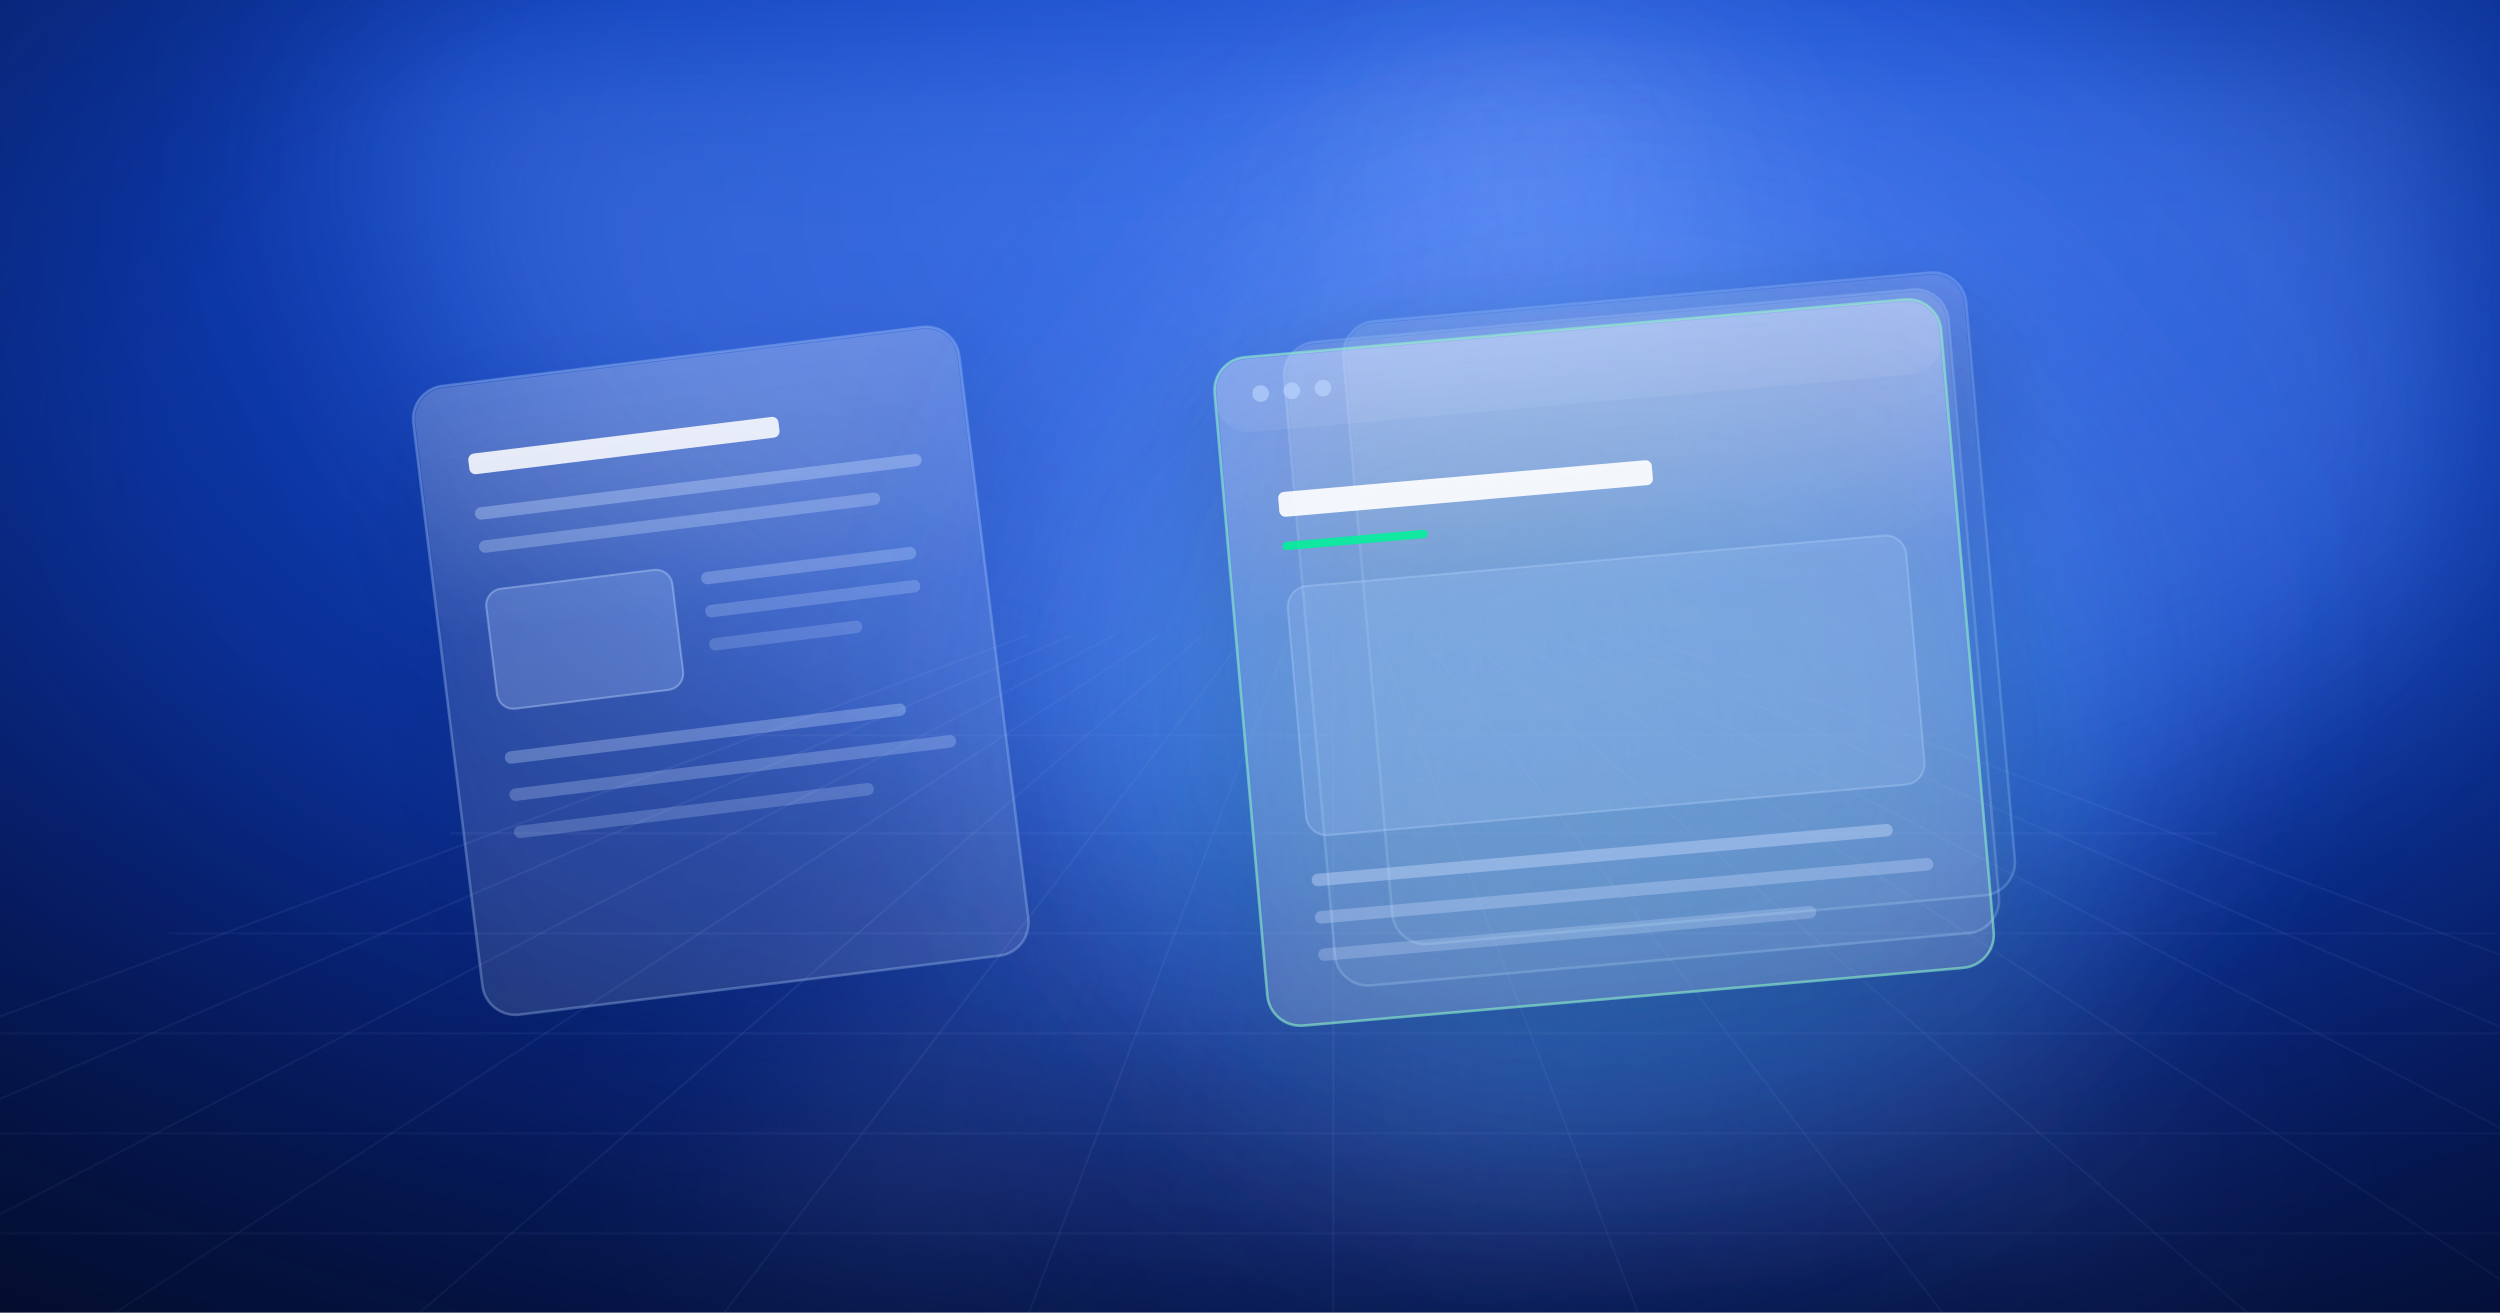
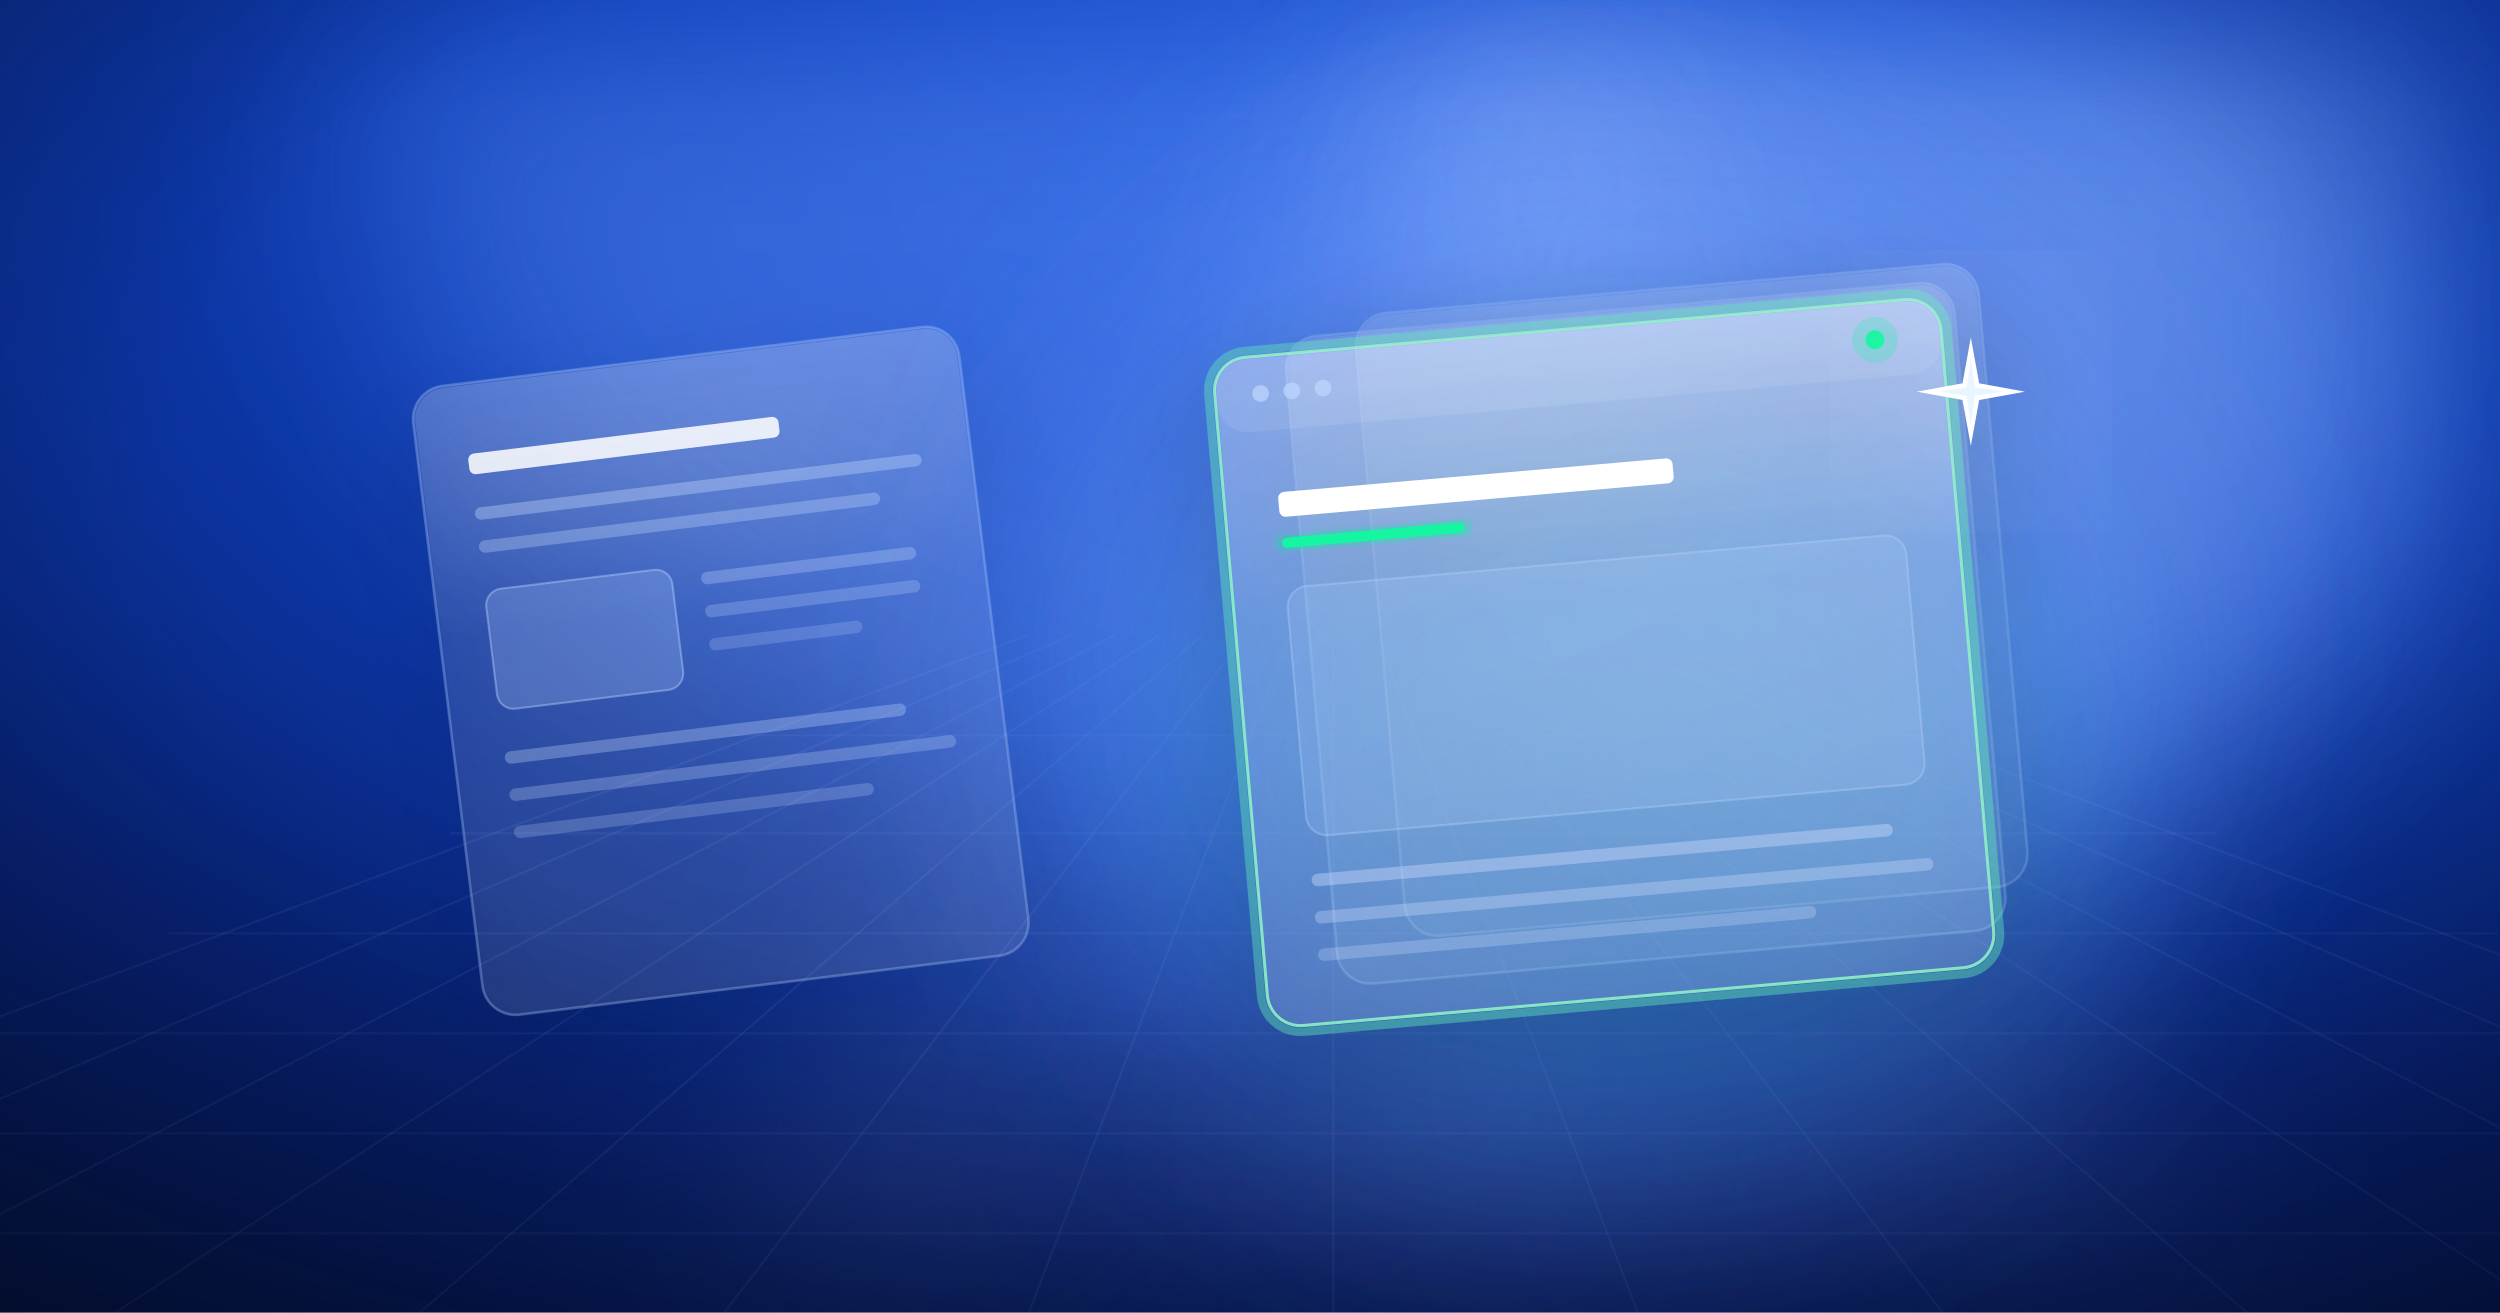
<svg xmlns="http://www.w3.org/2000/svg" viewBox="0 0 1200 630" font-family="Segoe UI, Helvetica Neue, Arial, sans-serif">
  <defs>
    <radialGradient id="bg" cx="0.6" cy="0.16" r="1.05">
      <stop offset="0" stop-color="#2A62E6" />
      <stop offset="0.4" stop-color="#0E3EB8" />
      <stop offset="0.75" stop-color="#071F6E" />
      <stop offset="1" stop-color="#030F34" />
    </radialGradient>
    <linearGradient id="ptop" x1="0" y1="0" x2="0" y2="1">
      <stop offset="0" stop-color="#FFFFFF" stop-opacity="0.16" />
      <stop offset="1" stop-color="#FFFFFF" stop-opacity="0" />
+     </linearGradient>
+     <linearGradient id="herofill" x1="0" y1="0" x2="0.35" y2="1">
+       <stop offset="0" stop-color="#F2F8FF" />
+       <stop offset="1" stop-color="#BFD8FF" />
    </linearGradient>
    <radialGradient id="vig" cx="0.5" cy="0.34" r="0.85">
      <stop offset="0.5" stop-color="#030F34" stop-opacity="0" />
      <stop offset="1" stop-color="#030A22" stop-opacity="0.55" />
    </radialGradient>
    <filter id="soft" x="-80%" y="-80%" width="260%" height="260%">
      <feGaussianBlur stdDeviation="55" />
    </filter>
    <filter id="psh" x="-40%" y="-40%" width="180%" height="200%">
      <feDropShadow dx="0" dy="18" stdDeviation="26" flood-color="#020A28" flood-opacity="0.45" />
    </filter>
  </defs>
  <rect width="1200" height="630" fill="url(#bg)" />
  <line x1="-410" y1="640" x2="493" y2="305" stroke="#6E93DE" stroke-opacity="0.12" stroke-width="1" />
  <line x1="-260" y1="640" x2="514" y2="305" stroke="#6E93DE" stroke-opacity="0.12" stroke-width="1" />
  <line x1="-110" y1="640" x2="535" y2="305" stroke="#6E93DE" stroke-opacity="0.12" stroke-width="1" />
  <line x1="40" y1="640" x2="556" y2="305" stroke="#6E93DE" stroke-opacity="0.12" stroke-width="1" />
  <line x1="190" y1="640" x2="577" y2="305" stroke="#6E93DE" stroke-opacity="0.12" stroke-width="1" />
  <line x1="340" y1="640" x2="598" y2="305" stroke="#6E93DE" stroke-opacity="0.12" stroke-width="1" />
  <line x1="490" y1="640" x2="619" y2="305" stroke="#6E93DE" stroke-opacity="0.12" stroke-width="1" />
  <line x1="640" y1="640" x2="640" y2="305" stroke="#6E93DE" stroke-opacity="0.12" stroke-width="1" />
  <line x1="790" y1="640" x2="661" y2="305" stroke="#6E93DE" stroke-opacity="0.12" stroke-width="1" />
  <line x1="940" y1="640" x2="682" y2="305" stroke="#6E93DE" stroke-opacity="0.12" stroke-width="1" />
  <line x1="1090" y1="640" x2="703" y2="305" stroke="#6E93DE" stroke-opacity="0.12" stroke-width="1" />
  <line x1="1240" y1="640" x2="724" y2="305" stroke="#6E93DE" stroke-opacity="0.12" stroke-width="1" />
  <line x1="1390" y1="640" x2="745" y2="305" stroke="#6E93DE" stroke-opacity="0.12" stroke-width="1" />
  <line x1="1540" y1="640" x2="766" y2="305" stroke="#6E93DE" stroke-opacity="0.12" stroke-width="1" />
  <line x1="1690" y1="640" x2="787" y2="305" stroke="#6E93DE" stroke-opacity="0.12" stroke-width="1" />
  <line x1="-325" y1="592" x2="1605" y2="592" stroke="#6E93DE" stroke-opacity="0.1" stroke-width="1" />
  <line x1="-190" y1="544" x2="1470" y2="544" stroke="#6E93DE" stroke-opacity="0.1" stroke-width="1" />
  <line x1="-55" y1="496" x2="1335" y2="496" stroke="#6E93DE" stroke-opacity="0.1" stroke-width="1" />
  <line x1="81" y1="448" x2="1199" y2="448" stroke="#6E93DE" stroke-opacity="0.1" stroke-width="1" />
  <line x1="216" y1="400" x2="1064" y2="400" stroke="#6E93DE" stroke-opacity="0.1" stroke-width="1" />
  <line x1="351" y1="353" x2="929" y2="353" stroke="#6E93DE" stroke-opacity="0.1" stroke-width="1" />
  <ellipse cx="740" cy="40" rx="560" ry="380" fill="#6E9CFF" fill-opacity="0.34" filter="url(#soft)" />
+   <ellipse cx="900" cy="150" rx="230" ry="270" fill="#B4CFFF" fill-opacity="0.30" filter="url(#soft)" />
  <path d="M718 -40 L762 -40 L416 760 L256 760 Z" fill="#E4EFFF" opacity="0.11" filter="url(#soft)" />
  <path d="M718 -40 L762 -40 L616 760 L456 760 Z" fill="#E4EFFF" opacity="0.09" filter="url(#soft)" />
  <path d="M718 -40 L762 -40 L780 760 L620 760 Z" fill="#E4EFFF" opacity="0.12" filter="url(#soft)" />
  <path d="M718 -40 L762 -40 L940 760 L780 760 Z" fill="#E4EFFF" opacity="0.085" filter="url(#soft)" />
  <path d="M718 -40 L762 -40 L1127 760 L967 760 Z" fill="#E4EFFF" opacity="0.1" filter="url(#soft)" />
  <rect width="1200" height="630" fill="url(#vig)" />
-   <g transform="rotate(-5 806 292)" filter="url(#psh)">
-     <rect x="656.0" y="142.0" width="300" height="300" rx="16" fill="#FFFFFF" fill-opacity="0.045" />
-     <rect x="656.0" y="142.0" width="300" height="300" rx="16" fill="none" stroke="#BcD8FF" stroke-opacity="0.3" stroke-width="1.25" />
-     <rect x="657.0" y="143.0" width="298" height="120.0" rx="15" fill="url(#ptop)" />
+   <g transform="rotate(-5 812 288)" filter="url(#psh)">
+     <rect x="662.0" y="138.0" width="300" height="300" rx="16" fill="#FFFFFF" fill-opacity="0.07" />
+     <rect x="662.0" y="138.0" width="300" height="300" rx="16" fill="none" stroke="#BFD8FF" stroke-opacity="0.3" stroke-width="1.25" />
+     <rect x="663.0" y="139.0" width="298" height="120.0" rx="15" fill="url(#ptop)" />
  </g>
-   <g transform="rotate(-5 788 306)" filter="url(#psh)">
-     <rect x="628.0" y="151.0" width="320" height="310" rx="16" fill="#FFFFFF" fill-opacity="0.06" />
-     <rect x="628.0" y="151.0" width="320" height="310" rx="16" fill="none" stroke="#BcD8FF" stroke-opacity="0.3" stroke-width="1.25" />
-     <rect x="629.0" y="152.0" width="318" height="124.0" rx="15" fill="url(#ptop)" />
+   <g transform="rotate(-5 790 304)" filter="url(#psh)">
+     <rect x="629.0" y="148.0" width="322" height="312" rx="16" fill="#FFFFFF" fill-opacity="0.1" />
+     <rect x="629.0" y="148.0" width="322" height="312" rx="16" fill="none" stroke="#BFD8FF" stroke-opacity="0.3" stroke-width="1.25" />
+     <rect x="630.0" y="149.0" width="320" height="124.8" rx="15" fill="url(#ptop)" />
  </g>
  <g transform="rotate(-7 346 322)" filter="url(#psh)">
    <rect x="214.0" y="170.0" width="264" height="304" rx="16" fill="#FFFFFF" fill-opacity="0.1" />
-     <rect x="214.0" y="170.0" width="264" height="304" rx="16" fill="none" stroke="#BcD8FF" stroke-opacity="0.3" stroke-width="1.25" />
+     <rect x="214.0" y="170.0" width="264" height="304" rx="16" fill="none" stroke="#BFD8FF" stroke-opacity="0.3" stroke-width="1.25" />
    <rect x="215.0" y="171.0" width="262" height="121.6" rx="15" fill="url(#ptop)" />
    <rect x="238" y="204" width="150" height="10" rx="3" fill="#FFFFFF" fill-opacity="0.85" />
    <rect x="238" y="230" width="216" height="6" rx="3" fill="#CFE0FF" fill-opacity="0.35" />
    <rect x="238" y="246" width="194" height="6" rx="3" fill="#CFE0FF" fill-opacity="0.3" />
    <rect x="238.0" y="270.0" width="90" height="58" rx="8" fill="#BFD8FF" fill-opacity="0.22" stroke="#BFD8FF" stroke-opacity="0.4" stroke-width="1" />
    <rect x="342" y="274" width="104" height="6" rx="3" fill="#CFE0FF" fill-opacity="0.28" />
    <rect x="342" y="290" width="104" height="6" rx="3" fill="#CFE0FF" fill-opacity="0.24" />
    <rect x="342" y="306" width="74" height="6" rx="3" fill="#CFE0FF" fill-opacity="0.2" />
    <rect x="238" y="348" width="194" height="6" rx="3" fill="#CFE0FF" fill-opacity="0.3" />
    <rect x="238" y="366" width="216" height="6" rx="3" fill="#CFE0FF" fill-opacity="0.26" />
    <rect x="238" y="384" width="174" height="6" rx="3" fill="#CFE0FF" fill-opacity="0.22" />
  </g>
-   <ellipse cx="770" cy="320" rx="270" ry="240" fill="#4A82F5" fill-opacity="0.30" filter="url(#soft)" />
-   <ellipse cx="770" cy="360" rx="210" ry="150" fill="#07EF9C" fill-opacity="0.11" filter="url(#soft)" />
+   <ellipse cx="770" cy="320" rx="280" ry="250" fill="#4A82F5" fill-opacity="0.34" filter="url(#soft)" />
+   <ellipse cx="778" cy="360" rx="210" ry="150" fill="#12F5A2" fill-opacity="0.12" filter="url(#soft)" />
  <g transform="rotate(-5 770 318)" filter="url(#psh)">
-     <rect x="595.0" y="157.0" width="350" height="322" rx="16" fill="#FFFFFF" fill-opacity="0.16" />
-     <rect x="595.0" y="157.0" width="350" height="322" rx="16" fill="none" stroke="#8FF0C8" stroke-opacity="0.6" stroke-width="1.25" />
+     <rect x="592.0" y="154.0" width="356" height="328" rx="19" fill="none" stroke="#5FE6B0" stroke-opacity="0.4" stroke-width="4" />
+     <rect x="595.0" y="157.0" width="350" height="322" rx="16" fill="url(#herofill)" fill-opacity="0.22" />
+     <rect x="595.0" y="157.0" width="350" height="322" rx="16" fill="none" stroke="#8FF0C8" stroke-opacity="0.9" stroke-width="1.5" />
    <rect x="596.0" y="158.0" width="348" height="128.8" rx="15" fill="url(#ptop)" />
-     <rect x="595.0" y="157.0" width="350" height="36" rx="16" fill="#FFFFFF" fill-opacity="0.06" />
-     <circle cx="617.0" cy="175.0" r="4" fill="#BFD8FF" fill-opacity="0.6" />
-     <circle cx="632.0" cy="175.0" r="4" fill="#BFD8FF" fill-opacity="0.6" />
-     <circle cx="647.0" cy="175.0" r="4" fill="#BFD8FF" fill-opacity="0.6" />
-     <rect x="621" y="223" width="180" height="12" rx="3" fill="#FFFFFF" fill-opacity="0.9" />
-     <rect x="621.0" y="247.0" width="70" height="4" rx="2" fill="#07EF9C" fill-opacity="0.9" />
+     <rect x="595.0" y="157.0" width="350" height="36" rx="16" fill="#FFFFFF" fill-opacity="0.08" />
+     <circle cx="617.0" cy="175.0" r="4" fill="#BFD8FF" fill-opacity="0.7" />
+     <circle cx="632.0" cy="175.0" r="4" fill="#BFD8FF" fill-opacity="0.7" />
+     <circle cx="647.0" cy="175.0" r="4" fill="#BFD8FF" fill-opacity="0.7" />
+     <circle cx="913.0" cy="175.0" r="11" fill="#12F5A2" fill-opacity="0.22" />
+     <circle cx="913.0" cy="175.0" r="4.5" fill="#12F5A2" />
+     <rect x="621" y="223" width="190" height="12" rx="3" fill="#FFFFFF" fill-opacity="1.0" />
+     <rect x="617.0" y="243.0" width="96" height="9" rx="4.5" fill="#12F5A2" fill-opacity="0.2" />
+     <rect x="621.0" y="245.0" width="88" height="5" rx="2.5" fill="#12F5A2" />
    <rect x="621.0" y="269.0" width="298" height="120" rx="10" fill="#BFD8FF" fill-opacity="0.16" stroke="#BFD8FF" stroke-opacity="0.3" stroke-width="1" />
    <rect x="621" y="407" width="280" height="6" rx="3" fill="#CFE0FF" fill-opacity="0.4" />
    <rect x="621" y="425" width="298" height="6" rx="3" fill="#CFE0FF" fill-opacity="0.32" />
    <rect x="621" y="443" width="240" height="6" rx="3" fill="#CFE0FF" fill-opacity="0.26" />
  </g>
+   <circle cx="946" cy="188" r="26" fill="#EAF6FF" fill-opacity="0.55" filter="url(#soft)" />
+   <path d="M946 162 L950 184 L972 188 L950 192 L946 214 L942 192 L920 188 L942 184 Z" fill="#FFFFFF" />
+   <path d="M946 172 L948 186 L962 188 L948 190 L946 204 L944 190 L930 188 L944 186 Z" fill="#EAF6FF" />
</svg>
